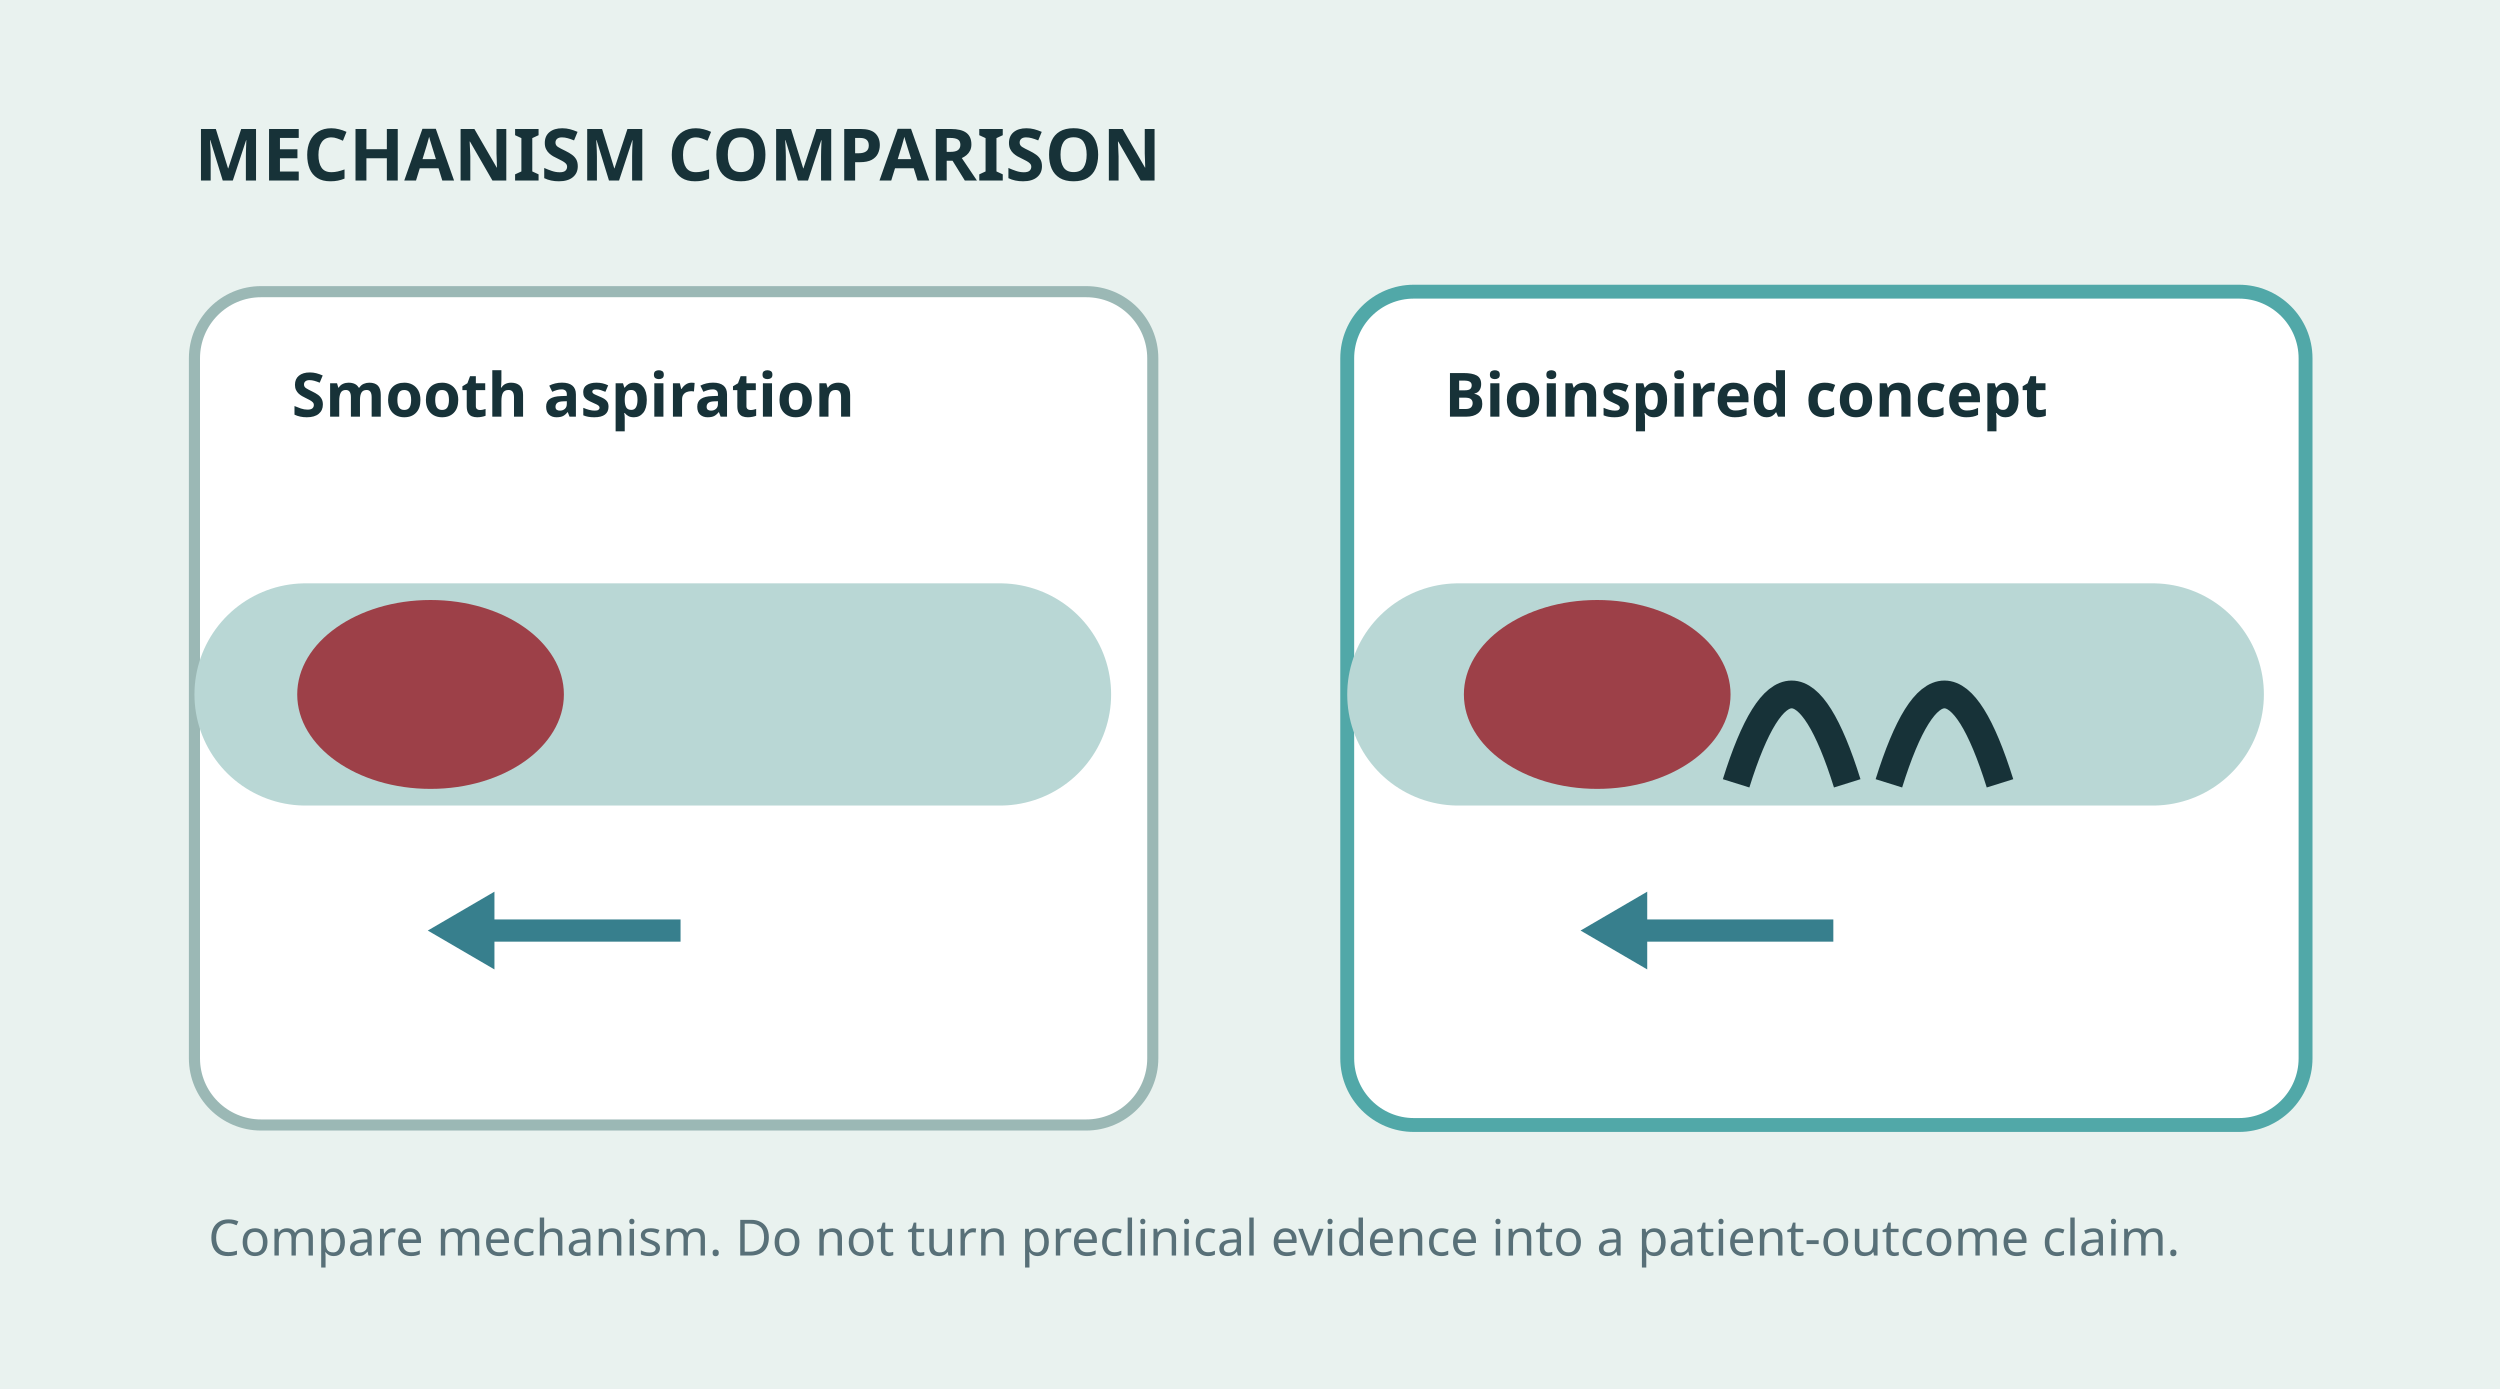
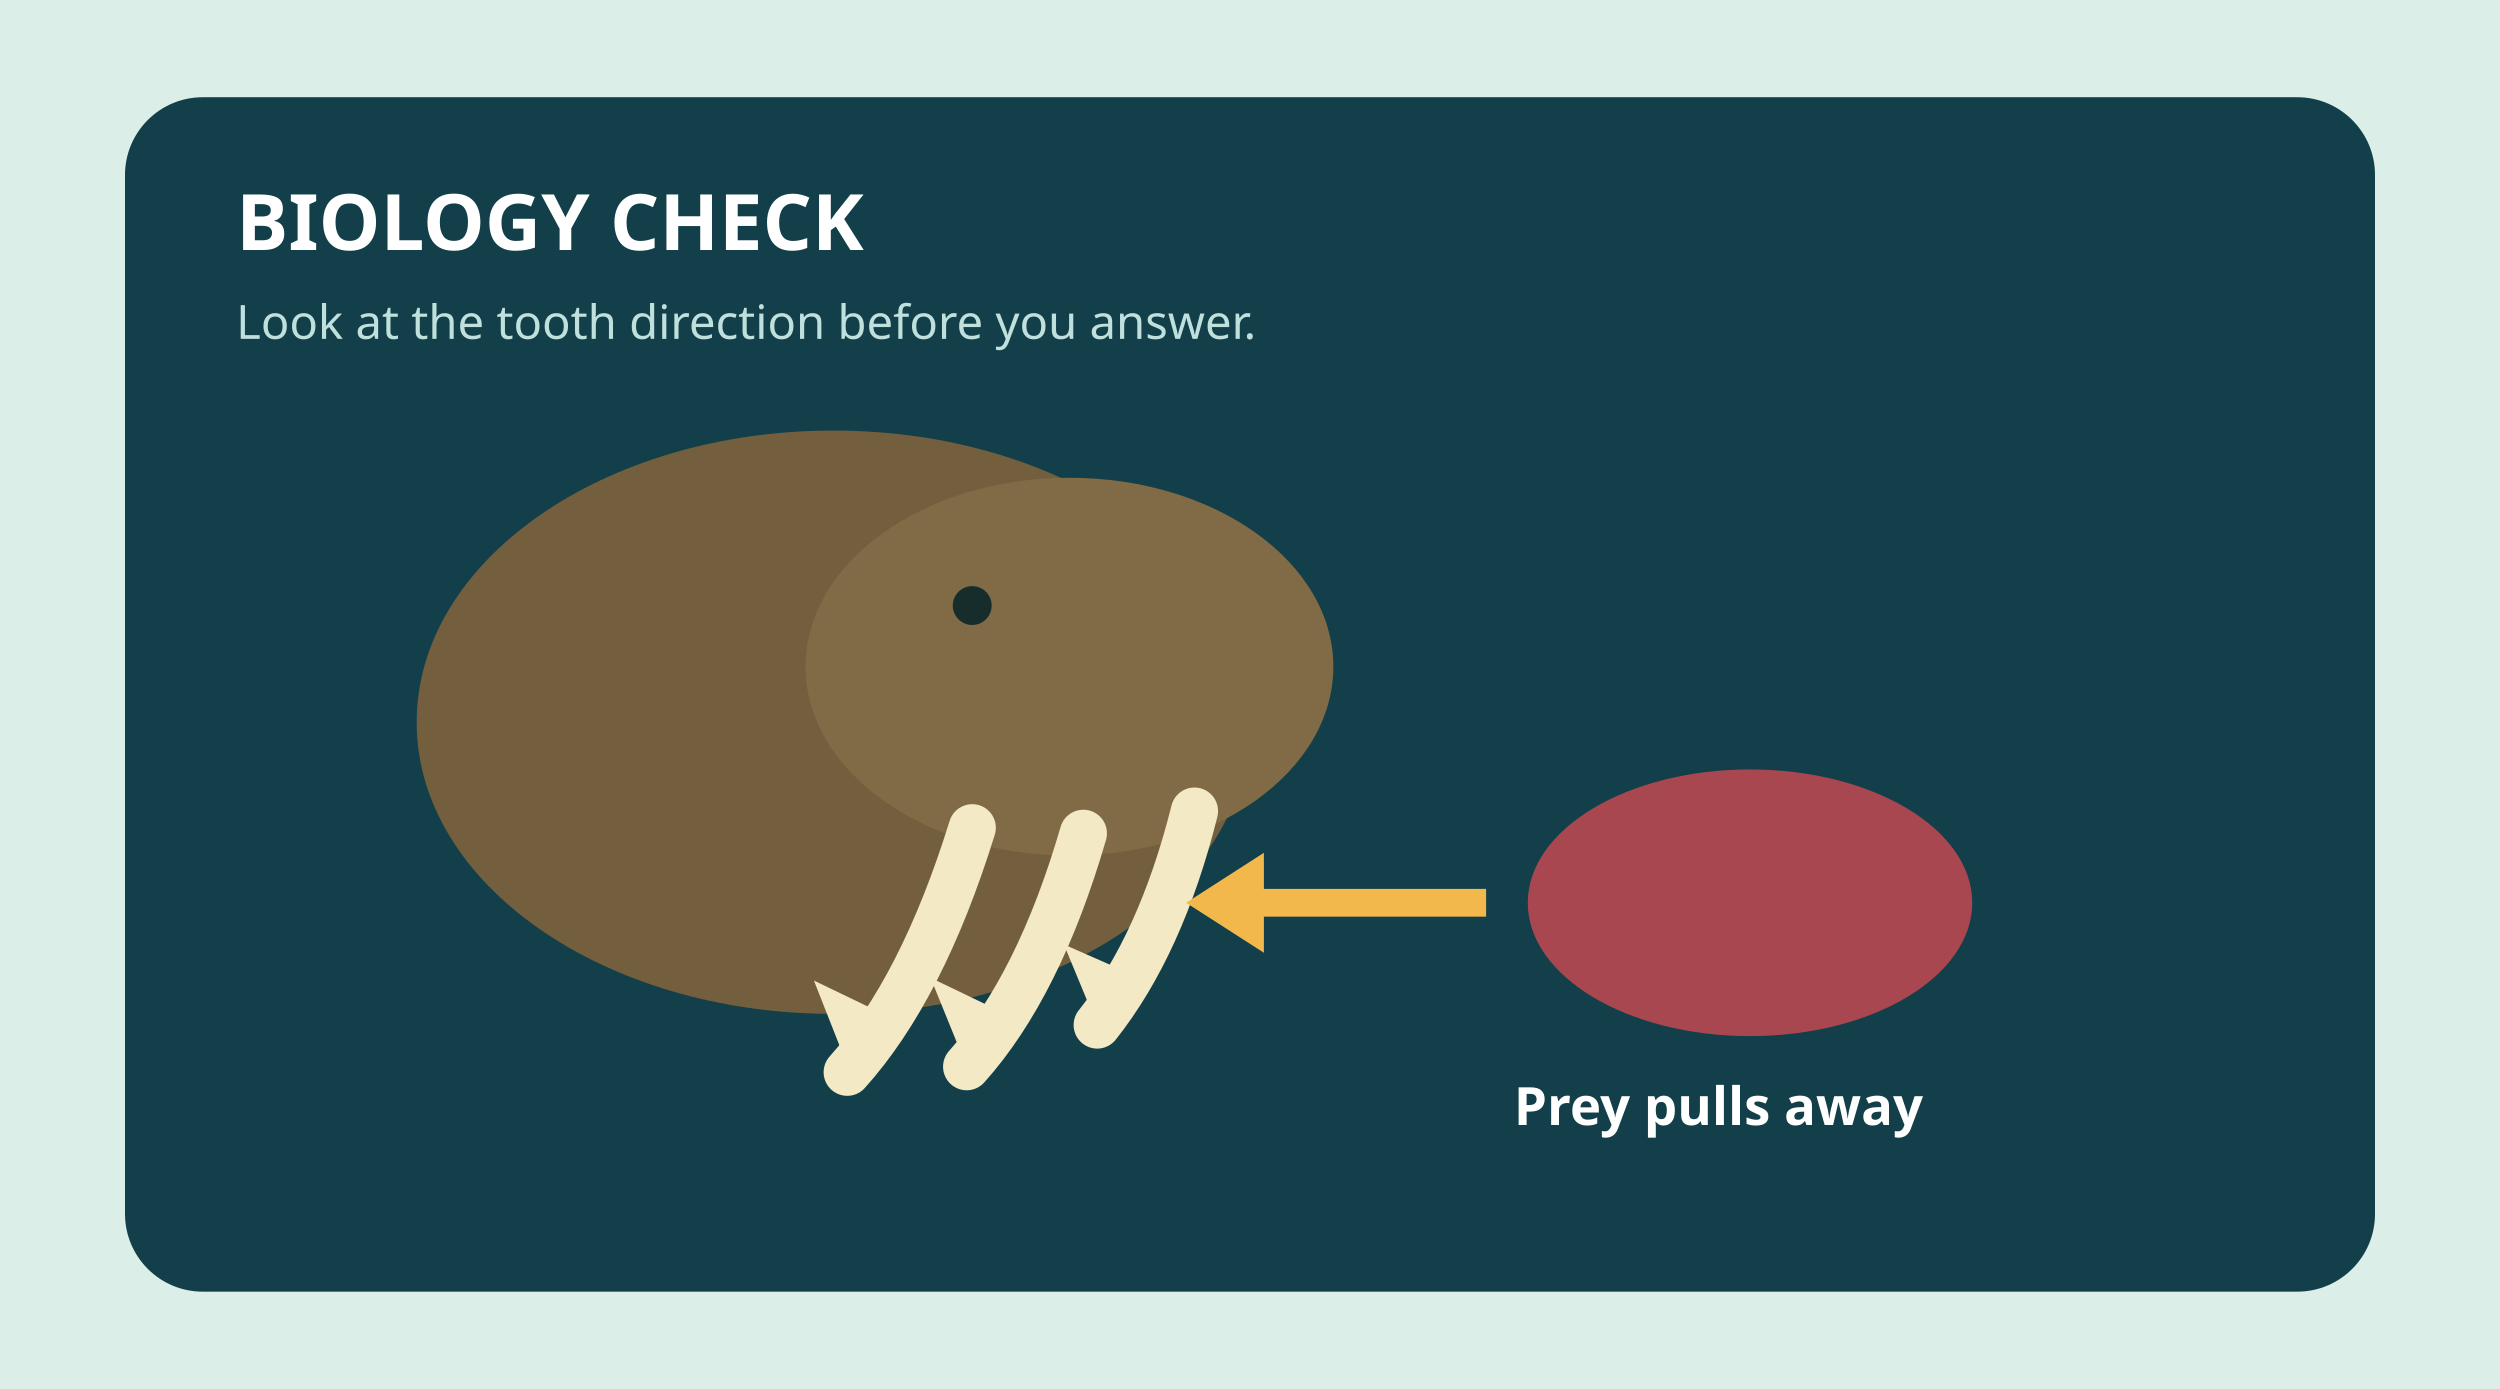
- <svg xmlns="http://www.w3.org/2000/svg" viewBox="0 0 900 500">
-   <rect width="900" height="500" fill="#e9f2ef" />
-   <text x="70" y="65" font-family="system-ui" font-size="26" font-weight="800" fill="#173238">MECHANISM COMPARISON</text>
-   <rect x="70" y="105" width="345" height="300" rx="24" fill="#fff" stroke="#9bb8b5" stroke-width="4" />
-   <rect x="485" y="105" width="345" height="300" rx="24" fill="#fff" stroke="#51a8a8" stroke-width="5" />
-   <text x="105" y="150" font-family="system-ui" font-size="22" font-weight="700" fill="#173238">Smooth aspiration</text>
-   <text x="520" y="150" font-family="system-ui" font-size="22" font-weight="700" fill="#173238">Bioinspired concept</text>
-   <path d="M110 250h250" stroke="#b9d7d5" stroke-width="80" stroke-linecap="round" />
-   <ellipse cx="155" cy="250" rx="48" ry="34" fill="#9d4048" />
-   <path d="M525 250h250" stroke="#b9d7d5" stroke-width="80" stroke-linecap="round" />
-   <ellipse cx="575" cy="250" rx="48" ry="34" fill="#9d4048" />
-   <path d="M625 282q20-64 40 0M680 282q20-64 40 0" fill="none" stroke="#173238" stroke-width="10" />
-   <path d="M245 335h-70M660 335h-70" stroke="#377f8d" stroke-width="8" />
-   <path d="M178 321l-24 14 24 14M593 321l-24 14 24 14" fill="#377f8d" />
-   <text x="75" y="452" font-family="system-ui" font-size="18" fill="#587078">Compare mechanism. Do not turn preclinical evidence into a patient-outcome claim.</text>
+ <svg xmlns="http://www.w3.org/2000/svg" viewBox="0 0 900 500" role="img" aria-labelledby="t d">
+   <rect width="900" height="500" fill="#dceee8" />
+   <rect x="45" y="35" width="810" height="430" rx="28" fill="#123f49" />
+   <text x="85" y="90" font-family="system-ui" font-size="28" font-weight="800" fill="#fff">BIOLOGY CHECK</text>
+   <text x="85" y="122" font-family="system-ui" font-size="17" fill="#bfe0dc">Look at the tooth direction before you answer.</text>
+   <ellipse cx="300" cy="260" rx="150" ry="105" fill="#735f3d" />
+   <ellipse cx="385" cy="240" rx="95" ry="68" fill="#806b46" />
+   <circle cx="350" cy="218" r="7" fill="#172d2c" />
+   <path d="M350 298q-18 58-45 88M390 300q-16 55-42 84M430 292q-12 48-35 77" fill="none" stroke="#f4e9c5" stroke-width="17" stroke-linecap="round" />
+   <path d="M306 386l-13-33 27 13M348 384l-13-32 27 13M395 369l-12-29 25 11" fill="#f4e9c5" />
+   <ellipse cx="630" cy="325" rx="80" ry="48" fill="#a94750" />
+   <path d="M535 325h-90" stroke="#f2b84b" stroke-width="10" />
+   <path d="M455 307l-28 18 28 18" fill="#f2b84b" />
+   <text x="545" y="405" font-family="system-ui" font-size="19" font-weight="700" fill="#fff">Prey pulls away</text>
</svg>
